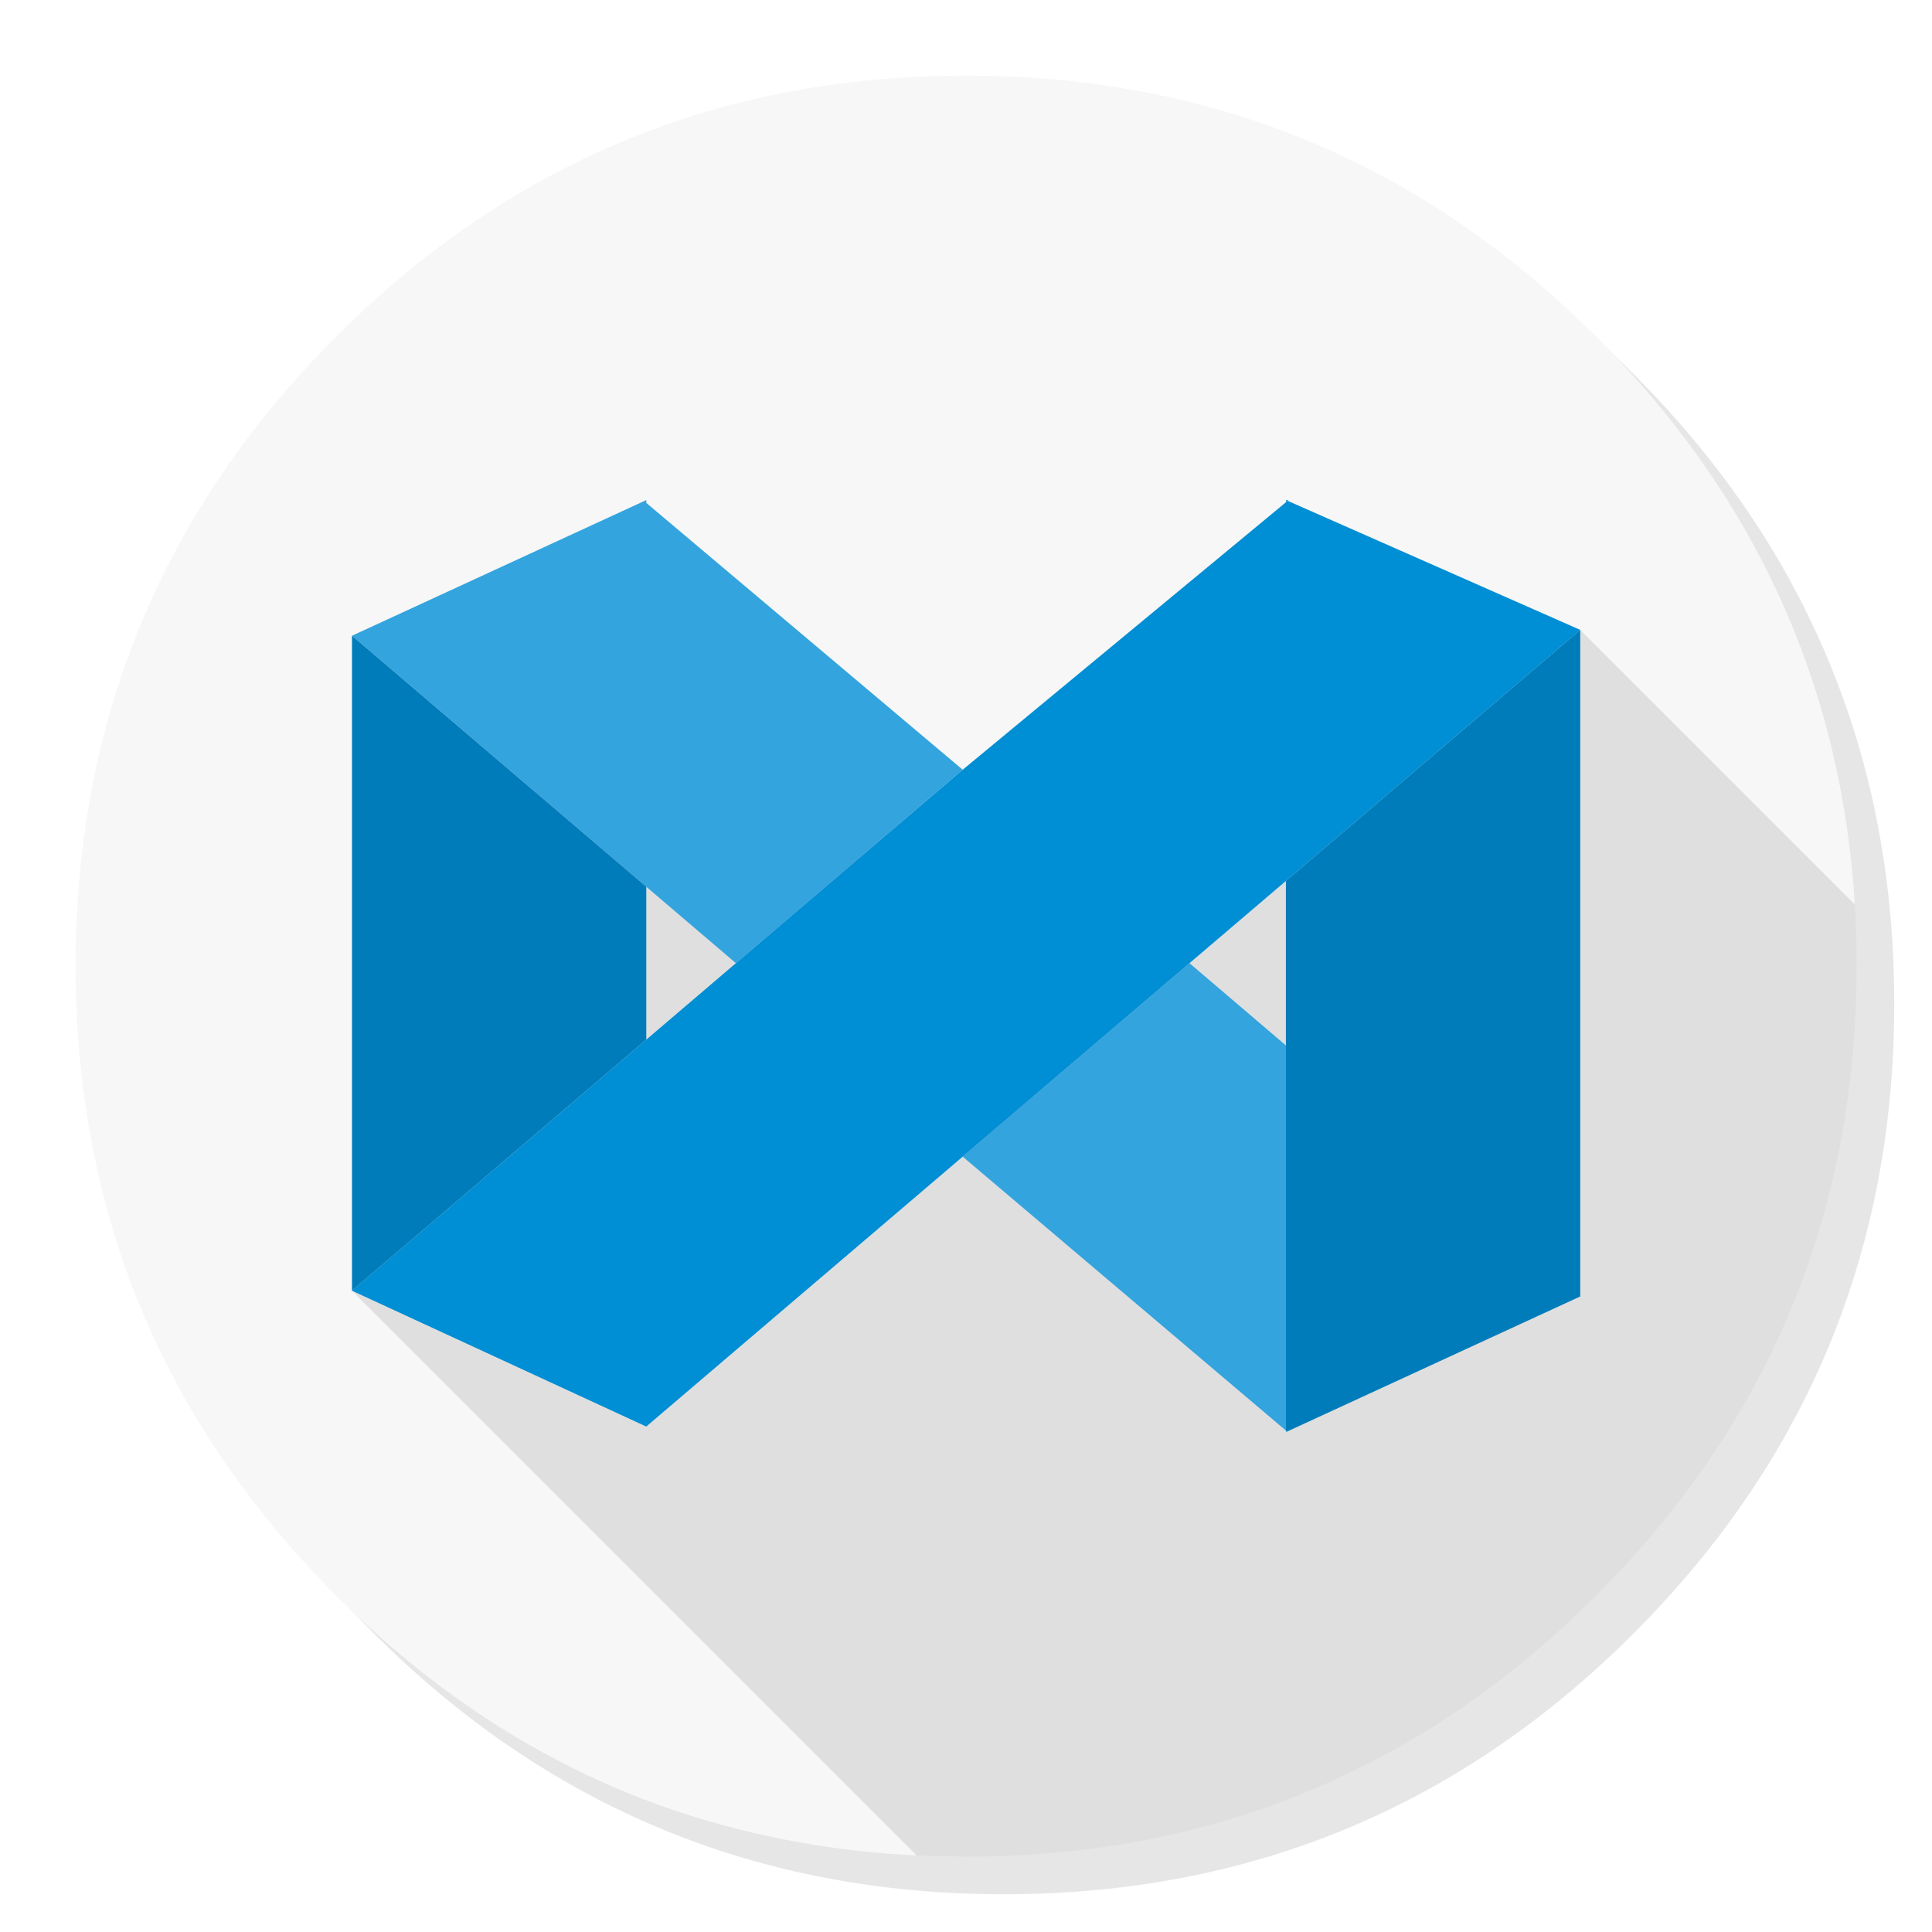
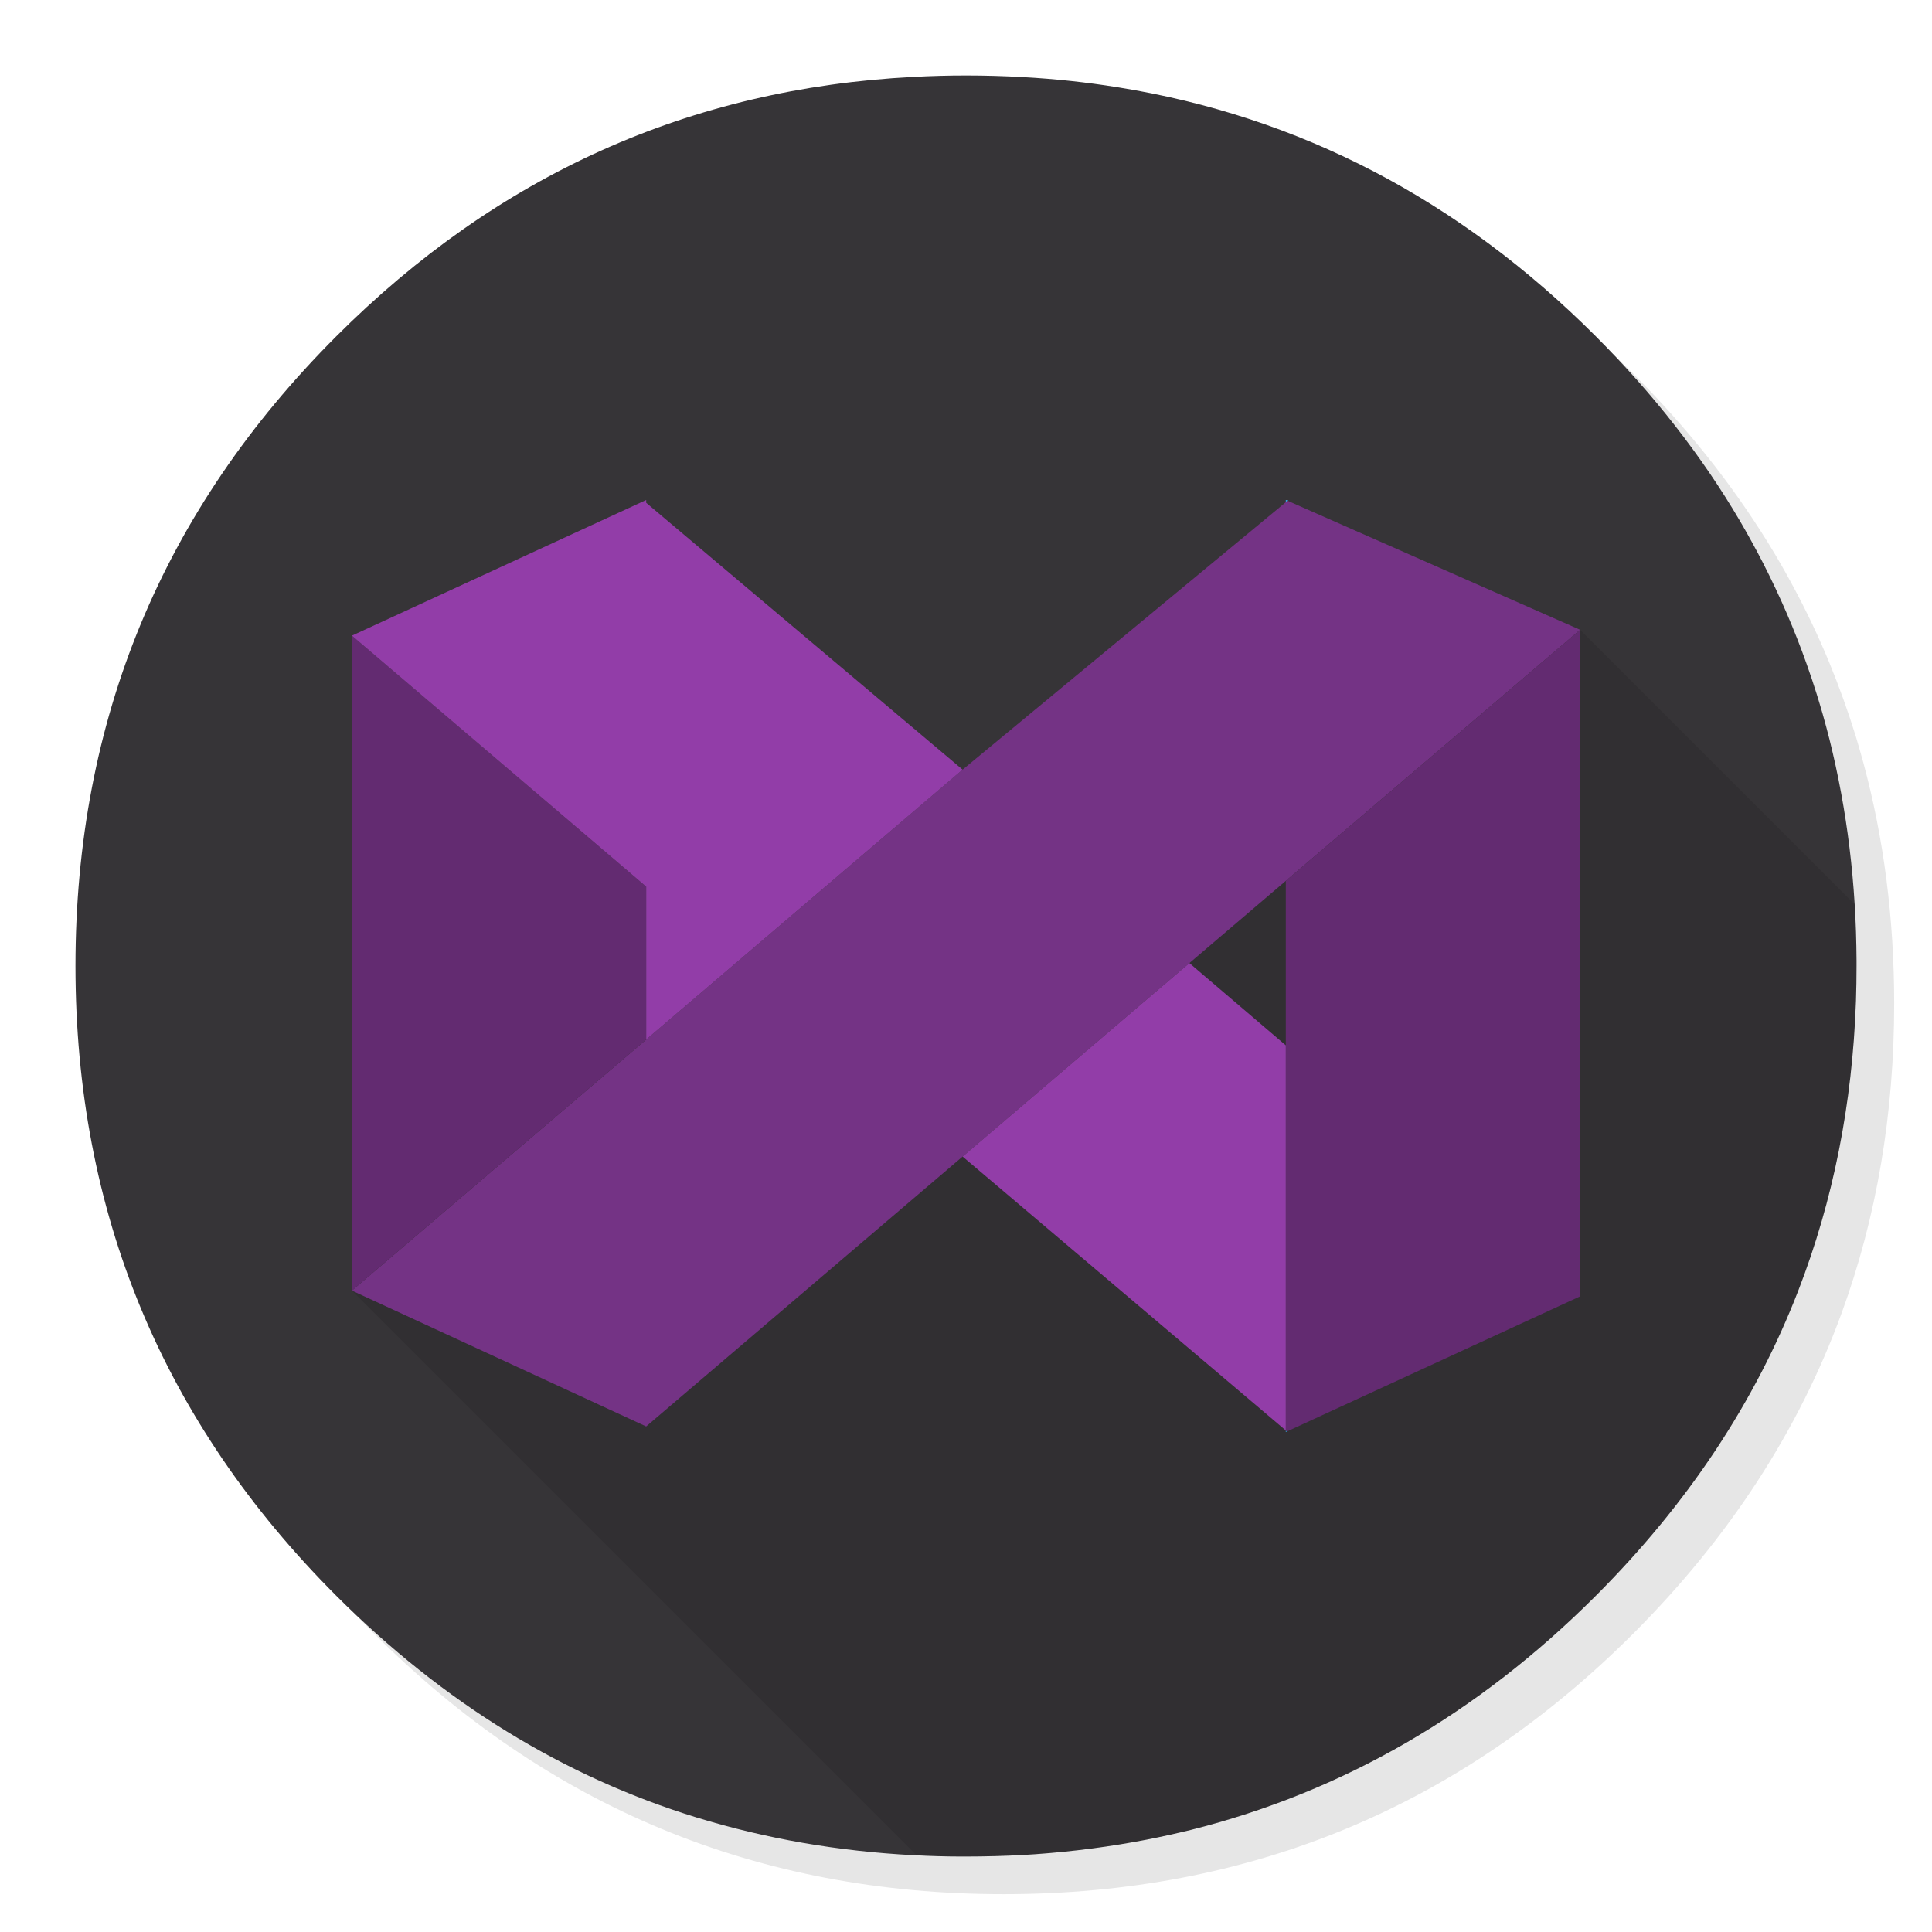
- <svg xmlns="http://www.w3.org/2000/svg" id="Apps-Visual-Studio-Code" image-rendering="optimizeSpeed" baseProfile="basic" version="1.1" style="background-color:#ffffff" x="0px" y="0px" width="1024px" height="1024px" viewBox="0 0 1024 1024" enable-background="new 0 0 1024 1024">
+ <svg xmlns="http://www.w3.org/2000/svg" id="Apps-Visual-Studio-Code" image-rendering="optimizeSpeed" baseProfile="basic" version="1.1" style="background-color:#FFFFFF" x="0px" y="0px" width="1024px" height="1024px" viewBox="0 0 1024 1024" enable-background="new 0 0 1024 1024">
  <defs transform="matrix(1 0 0 1 0 0) " />
  <g id="background-circle-shadow">
    <g id="shape">
-       <path id="path" fill="#000000" fill-opacity="0.098" d="M969.65,351.3 Q961.05,330.45 950.25,310.45 C946.2,302.9 941.9,295.4 937.35,288.05 917.8,256.35 893.95,226.4 865.8,198.25 773.65,106.1 662.35,60 532,60 401.65,60 290.4,106.1 198.25,198.25 106.1,290.4 60,401.65 60,532 60,662.35 106.1,773.65 198.25,865.8 290.4,957.95 401.65,1004 532,1004 662.35,1004 773.65,957.95 865.8,865.8 916.55,815 953.35,758.4 976.15,696.05 994.7,645.2 1004,590.55 1004,532 1004,487.1 998.55,444.45 987.6,404.05 986.35,399.5 985.05,394.95 983.7,390.45 979.6,377.15 974.9,364.1 969.65,351.3z" />
+       <path id="path" fill="#000000" fill-opacity="0.098" d="M969.6,351.25 Q961,330.4 950.2,310.4 C946.15,302.85 941.85,295.35 937.3,288 917.75,256.3 893.9,226.35 865.75,198.2 773.6,106.05 662.3,59.95 531.95,59.95 401.6,59.95 290.35,106.05 198.2,198.2 106.05,290.35 59.95,401.6 59.95,531.95 59.95,662.3 106.05,773.6 198.2,865.75 290.35,957.9 401.6,1003.95 531.95,1003.95 662.3,1003.95 773.6,957.9 865.75,865.75 916.5,814.95 953.3,758.35 976.1,696 994.65,645.15 1003.95,590.5 1003.95,531.95 1003.95,487.05 998.5,444.4 987.55,404 986.3,399.45 985,394.9 983.65,390.4 979.55,377.1 974.85,364.05 969.6,351.25z" />
    </g>
  </g>
  <g id="background-circle">
    <g id="shape2">
-       <path id="path1" fill="#F7F7F7" fill-opacity="1" d="M966.1,378.45 C965.1,375.05 964.1,371.6 962.95,367.95 961.35,362.8 959.55,357.45 957.65,352.1 951.2,333.85 943.5,316.05 934.5,298.45 930.7,291.05 926.55,283.5 922.2,276.05 901.9,241.55 876.4,208.85 845.85,178.3 773.25,105.7 688.7,61.65 592.2,46.25 575.95,43.65 559.4,41.85 542.15,40.9 532.45,40.35 522.3,40.05 512.05,40.05 502.7,40.05 493.45,40.3 484.15,40.8 365.8,46.9 263.85,92.75 178.3,178.3 Q40.05,316.55 40.05,512.05 C40.05,642.4 86.15,753.7 178.3,845.85 235,902.5 298.85,941.75 369.4,963.4 406.15,974.65 444.2,981.25 484.15,983.35 484.3,983.35 484.4,983.35 484.55,983.35 493.05,983.8 501.15,984.05 509.05,984.05 510.25,984.05 511.15,984.05 512.05,984.05 522.35,984.05 532.55,983.75 542.15,983.25 544.65,983.1 546.9,982.95 549.1,982.8 569.3,981.35 589,978.75 607.8,975.1 615.75,973.55 623.6,971.8 631.2,969.95 712,949.65 783.35,908.35 845.85,845.85 894.45,797.25 930.25,743.35 953.2,684.05 971.65,636.4 981.85,585.25 983.75,530.55 983.95,524.5 984.05,518.3 984.05,512.05 984.05,511.4 984.05,510.7 984.05,510.05 984.05,509.7 984.05,509.4 984.05,509.05 983.85,468.4 979.1,429.55 969.75,392.05 968.65,387.7 967.4,383.05 966.1,378.45z" />
+       <path id="path1" fill="#363437" fill-opacity="1" d="M966.05,378.4 C965.05,375 964.05,371.55 962.9,367.9 961.3,362.75 959.5,357.4 957.6,352.05 951.15,333.8 943.45,316 934.45,298.4 930.65,291 926.5,283.45 922.15,276 901.85,241.5 876.35,208.8 845.8,178.25 773.2,105.65 688.65,61.6 592.15,46.2 575.9,43.6 559.35,41.8 542.1,40.85 532.4,40.3 522.25,40 512,40 502.65,40 493.4,40.25 484.1,40.75 365.75,46.85 263.8,92.7 178.25,178.25 Q40,316.5 40,512 C40,642.35 86.1,753.65 178.25,845.8 234.95,902.45 298.8,941.7 369.35,963.35 406.1,974.6 444.15,981.2 484.1,983.3 484.25,983.3 484.35,983.3 484.5,983.3 493,983.75 501.1,984 509,984 510.2,984 511.1,984 512,984 522.3,984 532.5,983.7 542.1,983.2 544.6,983.05 546.85,982.9 549.05,982.75 569.25,981.3 588.95,978.7 607.75,975.05 615.7,973.5 623.55,971.75 631.15,969.9 711.95,949.6 783.3,908.3 845.8,845.8 894.4,797.2 930.2,743.3 953.15,684 971.6,636.35 981.8,585.2 983.7,530.5 983.9,524.45 984,518.25 984,512 984,511.35 984,510.65 984,510 984,509.65 984,509.35 984,509 983.8,468.35 979.05,429.5 969.7,392 968.6,387.65 967.35,383 966.05,378.4z" />
    </g>
  </g>
  <g id="object-shadow">
    <g id="shape4">
-       <path id="path2" fill="#000000" fill-opacity="0.098" d="M984.05,510.05 C984.05,509.7 984.05,509.4 984.05,509.05 984,499.1 983.7,489.3 983.1,479.4 L983.075,479.375 L837.55,333.85 532.05,464.3 303.45,366.05 186.55,684.1 485.875,983.425 L485.9,983.45 C493.55,983.8 501.25,984 509.05,984.05 Q510.55,984.05 512.05,984.05 C522.35,984.05 532.55,983.75 542.15,983.25 544.65,983.1 546.9,982.95 549.1,982.8 569.3,981.35 589,978.75 607.8,975.1 615.75,973.55 623.6,971.8 631.2,969.95 712,949.65 783.35,908.35 845.85,845.85 894.45,797.25 930.25,743.35 953.2,684.05 971.65,636.4 981.85,585.25 983.75,530.55 983.95,524.5 984.05,518.3 984.05,512.05 984.05,511.4 984.05,510.7 984.05,510.05z" />
+       <path id="path2" fill="#000000" fill-opacity="0.098" d="M984,510 C984,509.65 984,509.35 984,509 983.95,499.05 983.65,489.25 983.05,479.35 L983.025,479.325 L837.5,333.8 532,464.25 303.4,366 186.5,684.05 485.825,983.375 L485.85,983.4 C493.5,983.75 501.2,983.95 509,984 Q510.5,984 512,984 C522.3,984 532.5,983.7 542.1,983.2 544.6,983.05 546.85,982.9 549.05,982.75 569.25,981.3 588.95,978.7 607.75,975.05 615.7,973.5 623.55,971.75 631.15,969.9 711.95,949.6 783.3,908.3 845.8,845.8 894.4,797.2 930.2,743.3 953.15,684 971.6,636.35 981.8,585.2 983.7,530.5 983.9,524.45 984,518.25 984,512 984,511.35 984,510.65 984,510z" />
    </g>
  </g>
  <g id="object">
    <g id="shape6">
-       <path id="path4" fill="#33A4DE" fill-opacity="1" d="M342.525,756.1 L342.55,756.1 342.55,756.075 342.525,756.1" />
-       <path id="path6" fill="#33A4DE" fill-opacity="1" d="M681.55,758.225 L681.55,554.1 630.45,510.5 510.25,613.05 681.55,758.225z M682.175,758.75 L681.55,758.225 681.55,759.05 682.175,758.75z M681.55,266.225 L682.475,265.45 682.95,265.05 681.55,265.05 681.55,266.225z M342.55,266.55 L342.55,265.05 186.575,336.95 342.55,470 390.05,510.5 510.25,407.975 342.55,266.55z" />
-       <path id="path7" fill="#007CBA" fill-opacity="1" d="M681.55,466.925 L681.55,554.1 681.55,758.225 682.175,758.75 837.55,687.15 837.55,333.85 681.55,466.925z M186.575,336.95 L186.55,336.95 186.55,684.1 342.55,551.025 342.55,470 186.575,336.95z" />
-       <path id="path10" fill="#008ED4" fill-opacity="1" d="M682.475,265.45 L681.55,266.225 510.25,407.975 390.05,510.5 342.55,551.025 186.55,684.1 342.525,756.1 342.55,756.075 510.25,613.05 630.45,510.5 681.55,466.925 837.55,333.85 682.475,265.45z" />
-       <path id="path15" fill="#33A4DE" fill-opacity="1" d="M186.55,336.95 L186.575,336.95 186.55,336.925 186.55,336.95" />
+       <path id="path3" fill="#33A4DE" fill-opacity="1" d="M682.425,265.4 L682.9,265 681.5,265 681.5,266.175 682.425,265.4z M681.5,759 L682.125,758.7 681.5,758.175 681.5,759z" />
+       <path id="path4" fill="#743385" fill-opacity="1" d="M682.425,265.4 L681.5,266.175 510.2,407.925 390,510.45 342.5,550.975 186.5,684.05 342.475,756.05 342.5,756.025 510.2,613 630.4,510.45 681.5,466.875 837.5,333.8 682.425,265.4z" />
+       <path id="path8" fill="#632B71" fill-opacity="1" d="M681.5,466.875 L681.5,554.05 681.5,758.175 682.125,758.7 837.5,687.1 837.5,333.8 681.5,466.875z M186.525,336.9 L186.5,336.9 186.5,684.05 342.5,550.975 342.5,469.95 186.525,336.9z" />
+       <path id="path11" fill="#923DA8" fill-opacity="1" d="M681.5,758.175 L681.5,554.05 630.4,510.45 510.2,613 681.5,758.175z M342.5,266.5 L342.5,265 186.525,336.9 342.5,469.95 390,510.45 510.2,407.925 342.5,266.5z M342.5,550.975 L342.5,469.95 390,510.45 342.5,550.975z" />
+       <path id="path14" fill="#33A4DE" fill-opacity="1" d="M186.5,336.875 L186.5,336.9 186.525,336.9 186.5,336.875" />
+       <path id="path20" fill="#33A4DE" fill-opacity="1" d="M342.475,756.05 L342.5,756.05 342.5,756.025 342.475,756.05" />
    </g>
  </g>
</svg>
